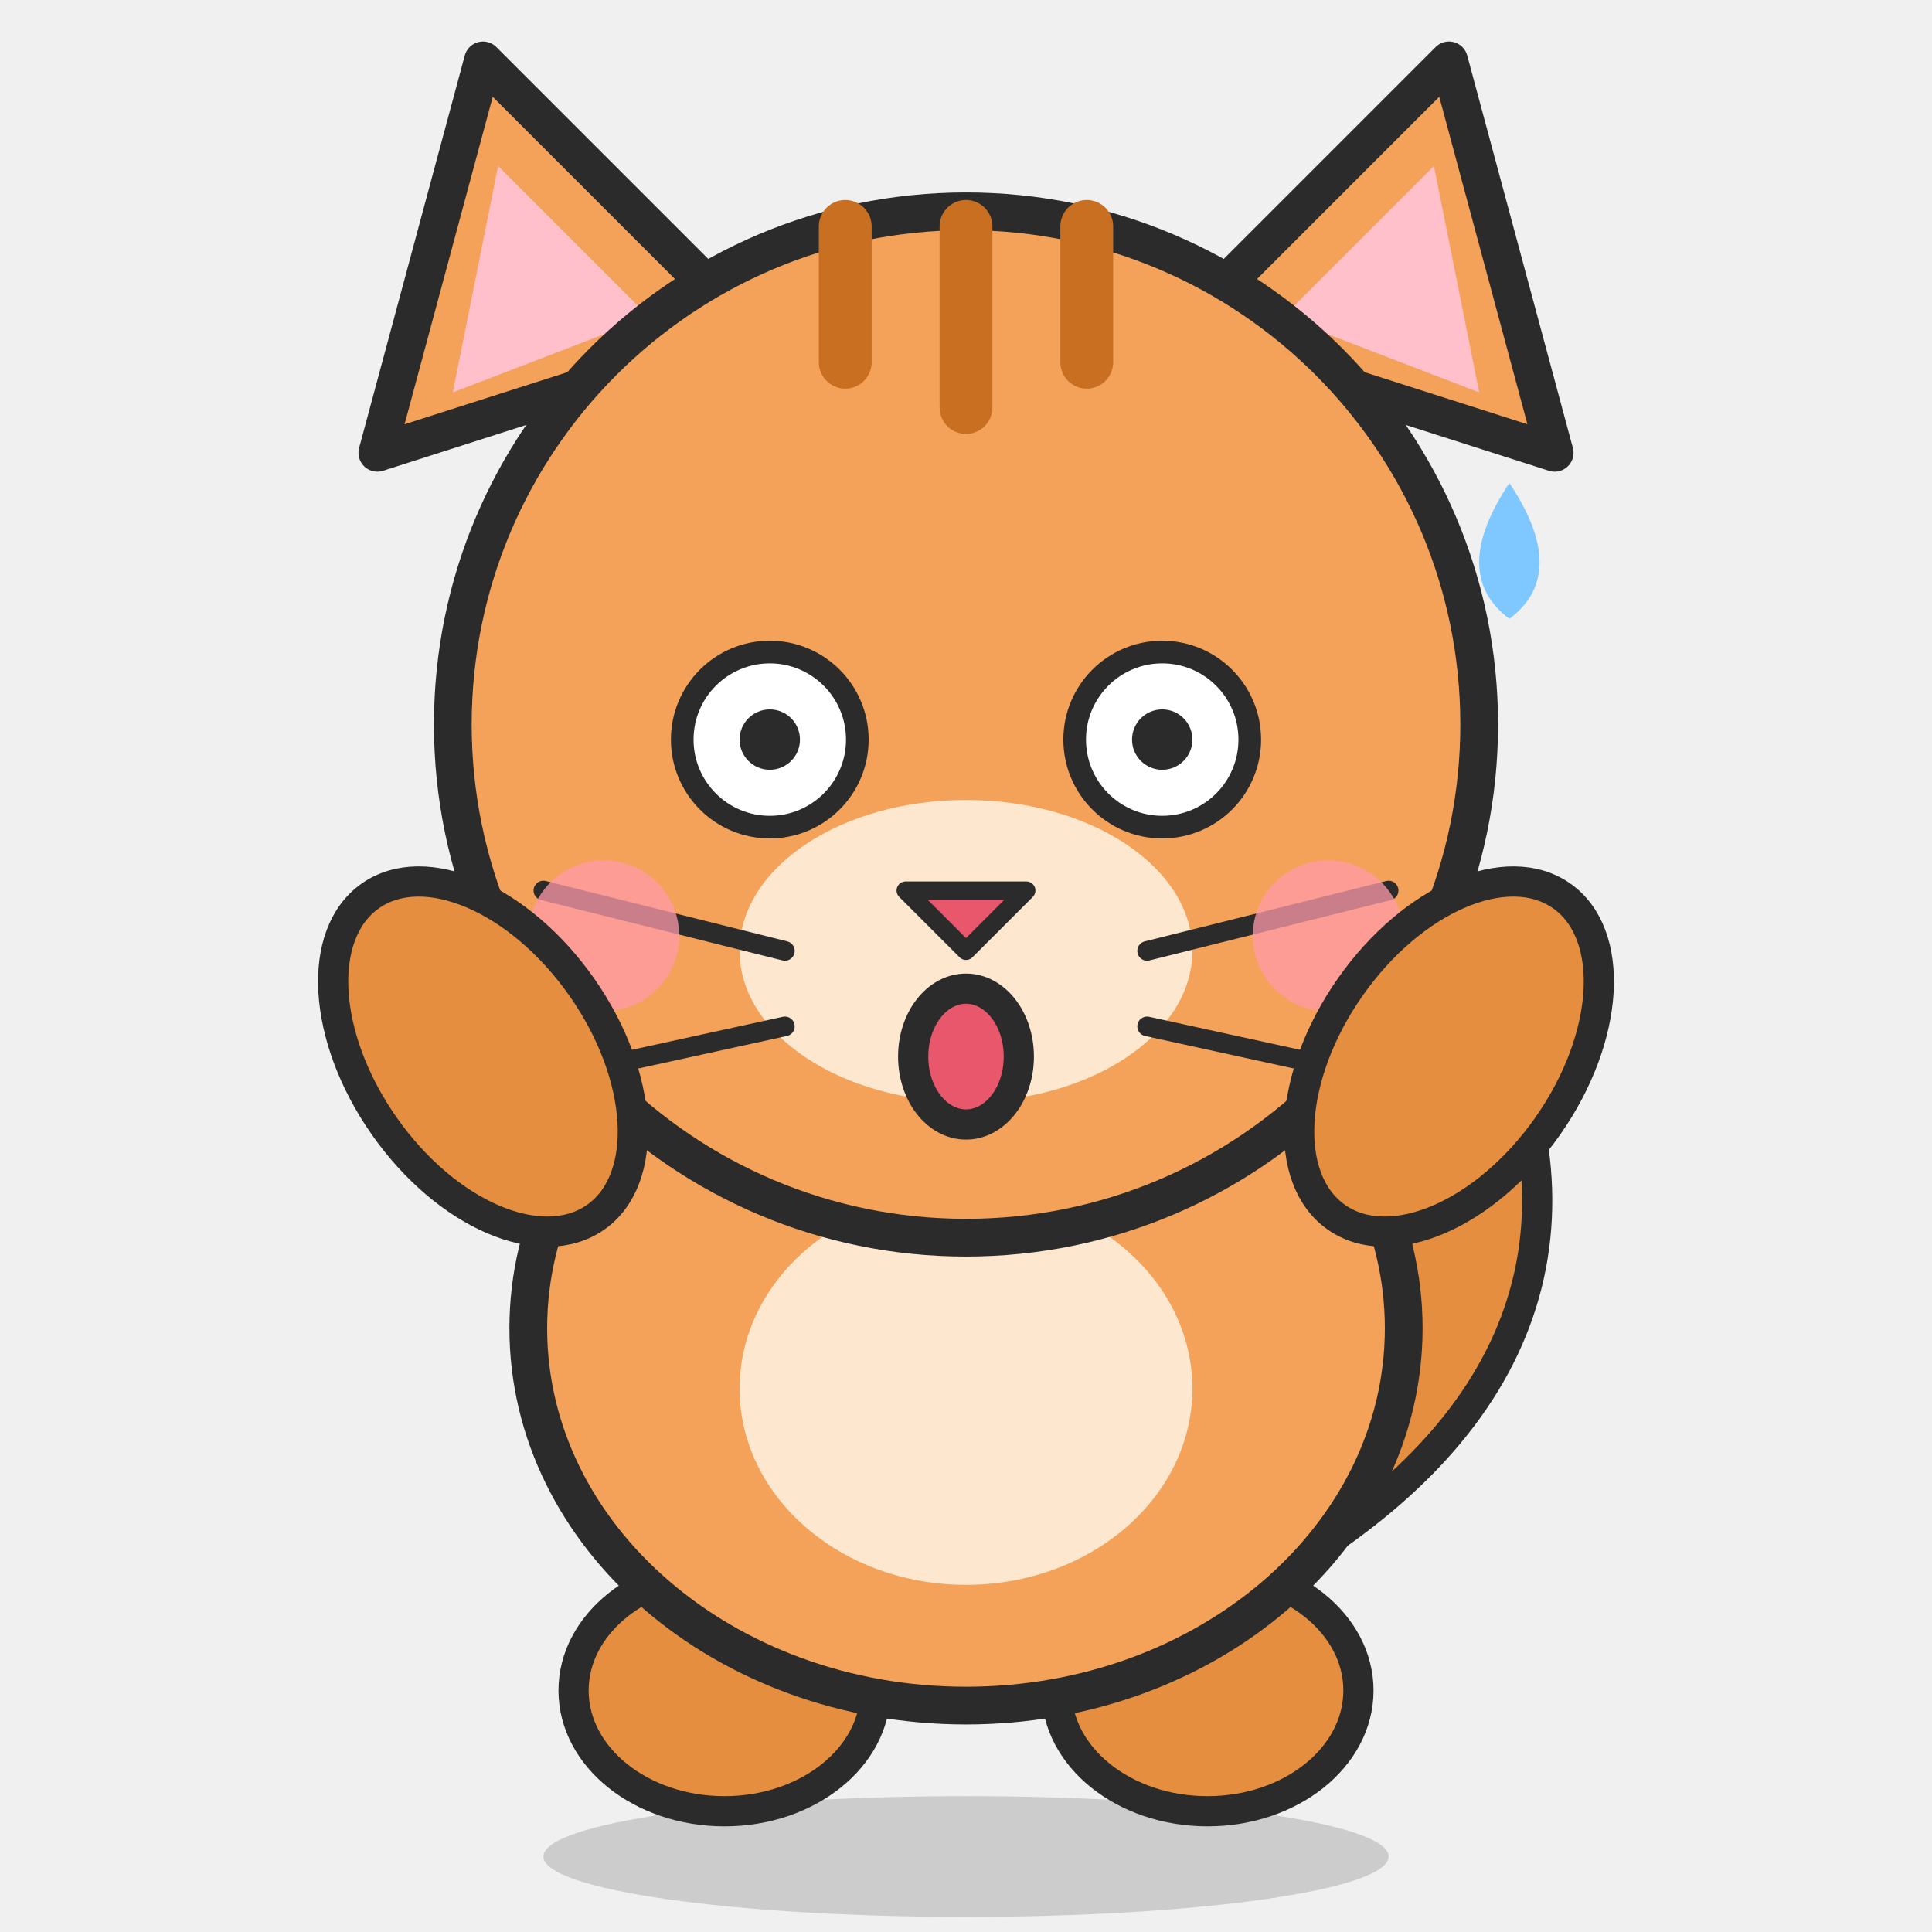
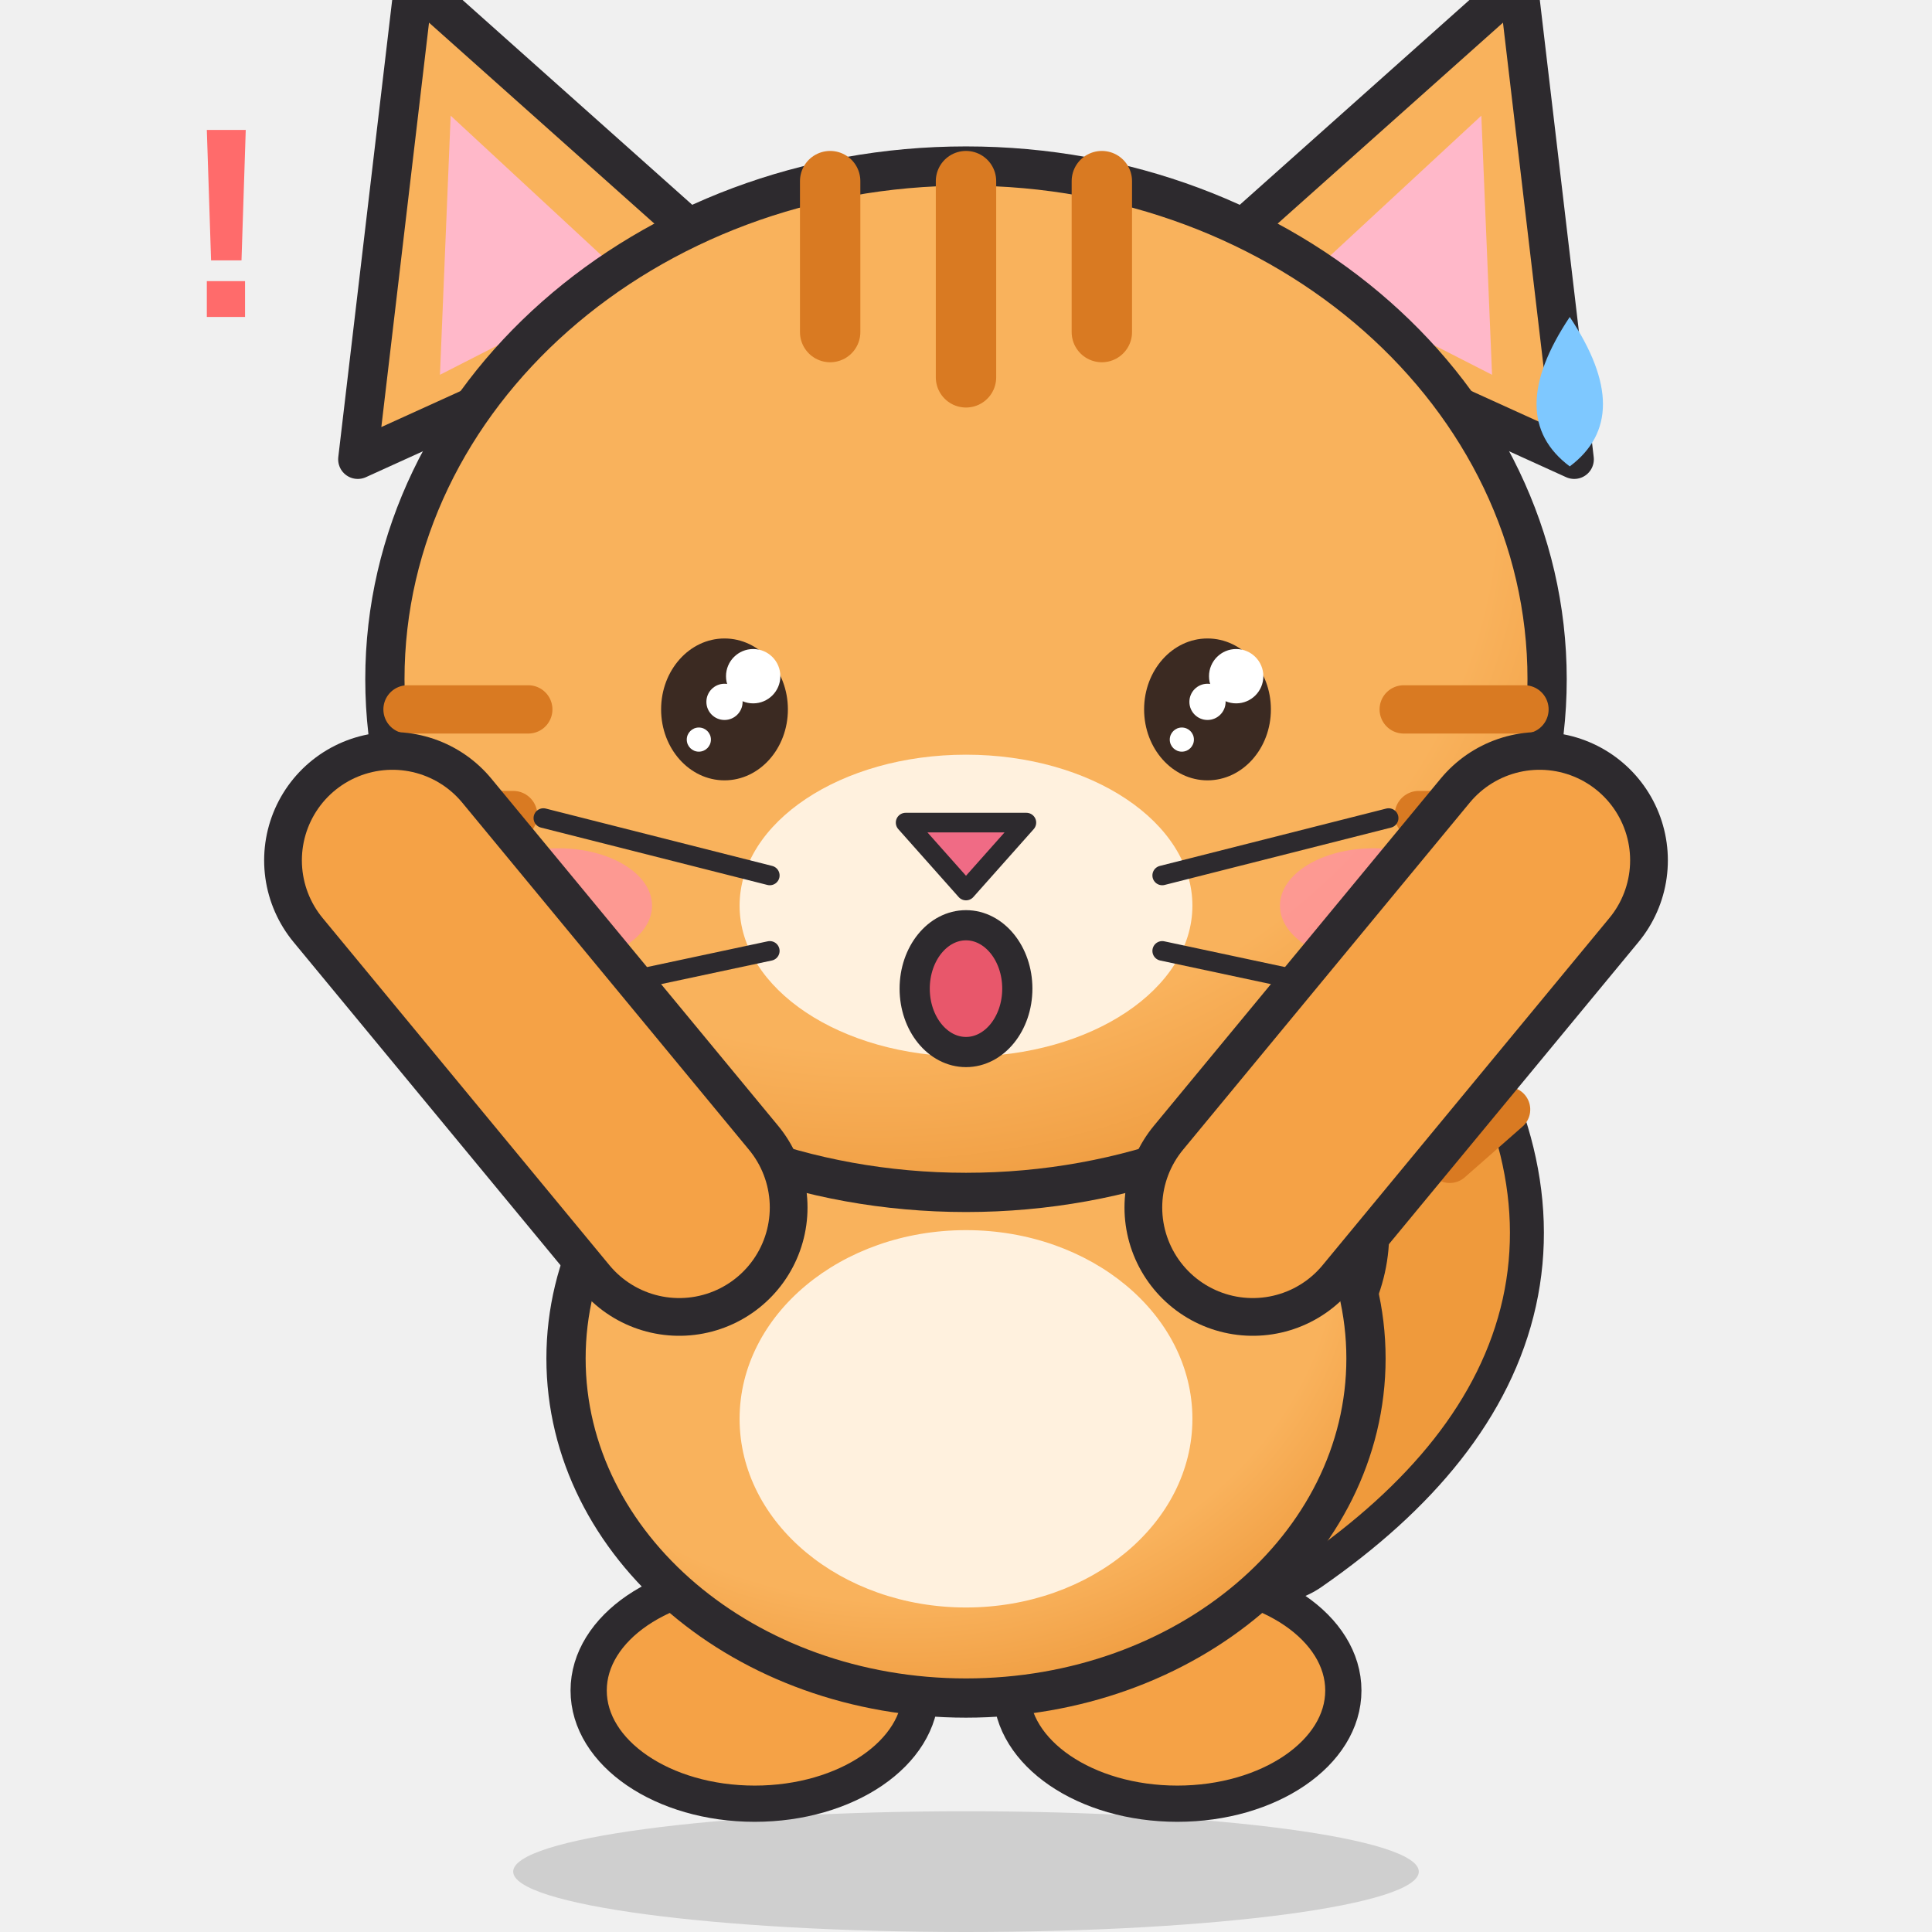
<svg xmlns="http://www.w3.org/2000/svg" viewBox="0 0 128 128" width="128" height="128">
-   <ellipse cx="64" cy="123" rx="28" ry="4" fill="#000" opacity=".15" />
-   <path d="M86 98 q22 -4 20 -26 q-1 -10 6 -14" fill="none" stroke="#2b2b2b" stroke-width="11" stroke-linecap="round" transform="rotate(-25 86 98)" />
-   <path d="M86 98 q22 -4 20 -26 q-1 -10 6 -14" fill="none" stroke="#e58e3f" stroke-width="7" stroke-linecap="round" transform="rotate(-25 86 98)" />
-   <ellipse cx="48" cy="112" rx="10" ry="8" fill="#e58e3f" stroke="#2b2b2b" stroke-width="2" transform="rotate(0 48 112)" />
-   <ellipse cx="80" cy="112" rx="10" ry="8" fill="#e58e3f" stroke="#2b2b2b" stroke-width="2" transform="rotate(0 80 112)" />
-   <ellipse cx="64" cy="88" rx="29" ry="25" fill="#f4a259" stroke="#2b2b2b" stroke-width="2.5" />
-   <ellipse cx="64" cy="92" rx="15" ry="13" fill="#fde7cf" />
-   <path d="M25 30 L32 4 L50 22 Z" fill="#f4a259" stroke="#2b2b2b" stroke-width="2.5" stroke-linejoin="round" />
-   <path d="M30 26 L33 11 L43 21 Z" fill="#ffc0cb" />
-   <path d="M103 30 L96 4 L78 22 Z" fill="#f4a259" stroke="#2b2b2b" stroke-width="2.5" stroke-linejoin="round" />
-   <path d="M98 26 L95 11 L85 21 Z" fill="#ffc0cb" />
-   <circle cx="64" cy="48" r="34" fill="#f4a259" stroke="#2b2b2b" stroke-width="2.5" />
-   <path d="M56 15 v9" stroke="#c96f22" stroke-width="3.5" stroke-linecap="round" />
-   <path d="M64 15 v12" stroke="#c96f22" stroke-width="3.5" stroke-linecap="round" />
-   <path d="M72 15 v9" stroke="#c96f22" stroke-width="3.5" stroke-linecap="round" />
-   <ellipse cx="64" cy="63" rx="15" ry="10" fill="#fde7cf" />
-   <circle cx="51" cy="49" r="5.8" fill="#fff" stroke="#2b2b2b" stroke-width="1.5" />
-   <circle cx="51" cy="49" r="2" fill="#2b2b2b" />
-   <circle cx="77" cy="49" r="5.8" fill="#fff" stroke="#2b2b2b" stroke-width="1.5" />
-   <circle cx="77" cy="49" r="2" fill="#2b2b2b" />
-   <path d="M60 59 h8 l-4 4 z" fill="#e8576b" stroke="#2b2b2b" stroke-width="1.2" stroke-linejoin="round" />
-   <ellipse cx="64" cy="70" rx="3.5" ry="4.5" fill="#e8576b" stroke="#2b2b2b" stroke-width="2" />
-   <path d="M52 63 l-16 -4" stroke="#2b2b2b" stroke-width="1.3" stroke-linecap="round" />
-   <path d="M52 68 l-16 3.5" stroke="#2b2b2b" stroke-width="1.3" stroke-linecap="round" />
-   <path d="M76 63 l16 -4" stroke="#2b2b2b" stroke-width="1.3" stroke-linecap="round" />
-   <path d="M76 68 l16 3.5" stroke="#2b2b2b" stroke-width="1.3" stroke-linecap="round" />
-   <ellipse cx="40" cy="62" rx="5" ry="5" fill="#ff9aa8" opacity=".75" />
-   <ellipse cx="88" cy="62" rx="5" ry="5" fill="#ff9aa8" opacity=".75" />
-   <ellipse cx="32" cy="70" rx="8" ry="13" fill="#e58e3f" stroke="#2b2b2b" stroke-width="2" transform="rotate(-35 32 70)" />
-   <ellipse cx="96" cy="70" rx="8" ry="13" fill="#e58e3f" stroke="#2b2b2b" stroke-width="2" transform="rotate(35 96 70)" />
-   <path d="M100 32 q-4 6 0 9 q4 -3 0 -9z" fill="#7ec8ff" />
+   <defs>
+     <radialGradient id="furcatsurprised1" cx="42%" cy="32%" r="75%">
+       <stop offset="0" stop-color="#f9b25c" />
+       <stop offset="0.72" stop-color="#f9b25c" />
+       <stop offset="1" stop-color="#ec9537" />
+     </radialGradient>
+   </defs>
+   <ellipse cx="64" cy="124" rx="30" ry="4" fill="#000" opacity=".14" />
+   <g transform="translate(0 -5) scale(1) rotate(0 64 122)">
+     <g transform="rotate(-30 84 105)">
+       <path d="M84 105 q24 -2 22 -24 q-1 -10 7 -15" fill="none" stroke="#2d2a2e" stroke-width="12.5" stroke-linecap="round" />
+       <path d="M84 105 q24 -2 22 -24 q-1 -10 7 -15" fill="none" stroke="#ef9a3c" stroke-width="8" stroke-linecap="round" />
+       <path d="M104 83 l4 -3 M106 91 l5 -1" stroke="#d97a22" stroke-width="3" stroke-linecap="round" />
+     </g>
+     <ellipse cx="50" cy="117" rx="11" ry="7.5" fill="#f5a246" stroke="#2d2a2e" stroke-width="2.4" transform="rotate(0 50 117)" />
+     <ellipse cx="78" cy="117" rx="11" ry="7.5" fill="#f5a246" stroke="#2d2a2e" stroke-width="2.4" transform="rotate(0 78 117)" />
+     <ellipse cx="64" cy="95" rx="26.5" ry="22.5" fill="url(#furcatsurprised1)" stroke="#2d2a2e" stroke-width="2.6" />
+     <ellipse cx="64" cy="99" rx="15" ry="12.5" fill="#fff1de" />
+     <g transform="rotate(-6 37 28)">
+       <path d="M23 34 L30 3 L50 25 Z" fill="#f9b25c" stroke="#2d2a2e" stroke-width="2.6" stroke-linejoin="round" />
+       <path d="M29 29 L31.5 12 L42 24 Z" fill="#ffb8c9" />
+     </g>
+     <g transform="rotate(6 91 28)">
+       <path d="M105 34 L98 3 L78 25 Z" fill="#f9b25c" stroke="#2d2a2e" stroke-width="2.6" stroke-linejoin="round" />
+       <path d="M99 29 L96.5 12 L86 24 Z" fill="#ffb8c9" />
+     </g>
+     <ellipse cx="64" cy="50" rx="38.5" ry="34" fill="url(#furcatsurprised1)" stroke="#2d2a2e" stroke-width="2.6" />
+     <path d="M55 17 v10" stroke="#d97a22" stroke-width="4" stroke-linecap="round" />
+     <path d="M64 17 v13" stroke="#d97a22" stroke-width="4" stroke-linecap="round" />
+     <path d="M73 17 v10" stroke="#d97a22" stroke-width="4" stroke-linecap="round" />
+     <path d="M27 52 h8 M27 59 h7 M101 52 h-8 M101 59 h-7" stroke="#d97a22" stroke-width="3.2" stroke-linecap="round" />
+     <ellipse cx="64" cy="65" rx="15" ry="10" fill="#fff1de" />
+     <ellipse cx="48" cy="52" rx="4.2" ry="4.7" fill="#3b2a22" />
+     <ellipse cx="49.9" cy="49.8" rx="1.8" ry="1.8" fill="#fff" />
+     <ellipse cx="46.3" cy="54" rx="0.8" ry="0.8" fill="#fff" />
+     <ellipse cx="48" cy="51.5" rx="1.2" ry="1.2" fill="#fff" />
+     <ellipse cx="80" cy="52" rx="4.2" ry="4.7" fill="#3b2a22" />
+     <ellipse cx="81.9" cy="49.8" rx="1.8" ry="1.8" fill="#fff" />
+     <ellipse cx="78.3" cy="54" rx="0.8" ry="0.8" fill="#fff" />
+     <ellipse cx="80" cy="51.5" rx="1.2" ry="1.2" fill="#fff" />
+     <ellipse cx="37" cy="65" rx="6.2" ry="3.8" fill="#ff8fa6" opacity="0.72" />
+     <ellipse cx="91" cy="65" rx="6.2" ry="3.8" fill="#ff8fa6" opacity="0.72" />
+     <path d="M60 59.5 h8 l-4 4.5 z" fill="#f06b85" stroke="#2d2a2e" stroke-width="1.3" stroke-linejoin="round" />
+     <path d="M51 63 l-15 -3.8" stroke="#2d2a2e" stroke-width="1.3" stroke-linecap="round" />
+     <path d="M51 68 l-15 3.2" stroke="#2d2a2e" stroke-width="1.3" stroke-linecap="round" />
+     <path d="M77 63 l15 -3.8" stroke="#2d2a2e" stroke-width="1.3" stroke-linecap="round" />
+     <path d="M77 68 l15 3.2" stroke="#2d2a2e" stroke-width="1.3" stroke-linecap="round" />
+     <ellipse cx="64" cy="70.5" rx="3.4" ry="4.2" fill="#e8576b" stroke="#2d2a2e" stroke-width="2" />
+     <line x1="45" y1="85" x2="26" y2="62" stroke-linecap="round" stroke="#2d2a2e" stroke-width="17" />
+     <line x1="45" y1="85" x2="26" y2="62" stroke-linecap="round" stroke="#f5a246" stroke-width="12" />
+     <line x1="83" y1="85" x2="102" y2="62" stroke-linecap="round" stroke="#2d2a2e" stroke-width="17" />
+     <line x1="83" y1="85" x2="102" y2="62" stroke-linecap="round" stroke="#f5a246" stroke-width="12" />
+     <path transform="translate(104 26) scale(1.1)" d="M0 0 q-4 6 0 9 q4 -3 0 -9z" fill="#7ec8ff" />
+     <text x="12" y="26" font-family="Segoe UI, Arial, sans-serif" font-weight="700" font-size="18" fill="#ff6b6b">!</text>
+   </g>
</svg>
